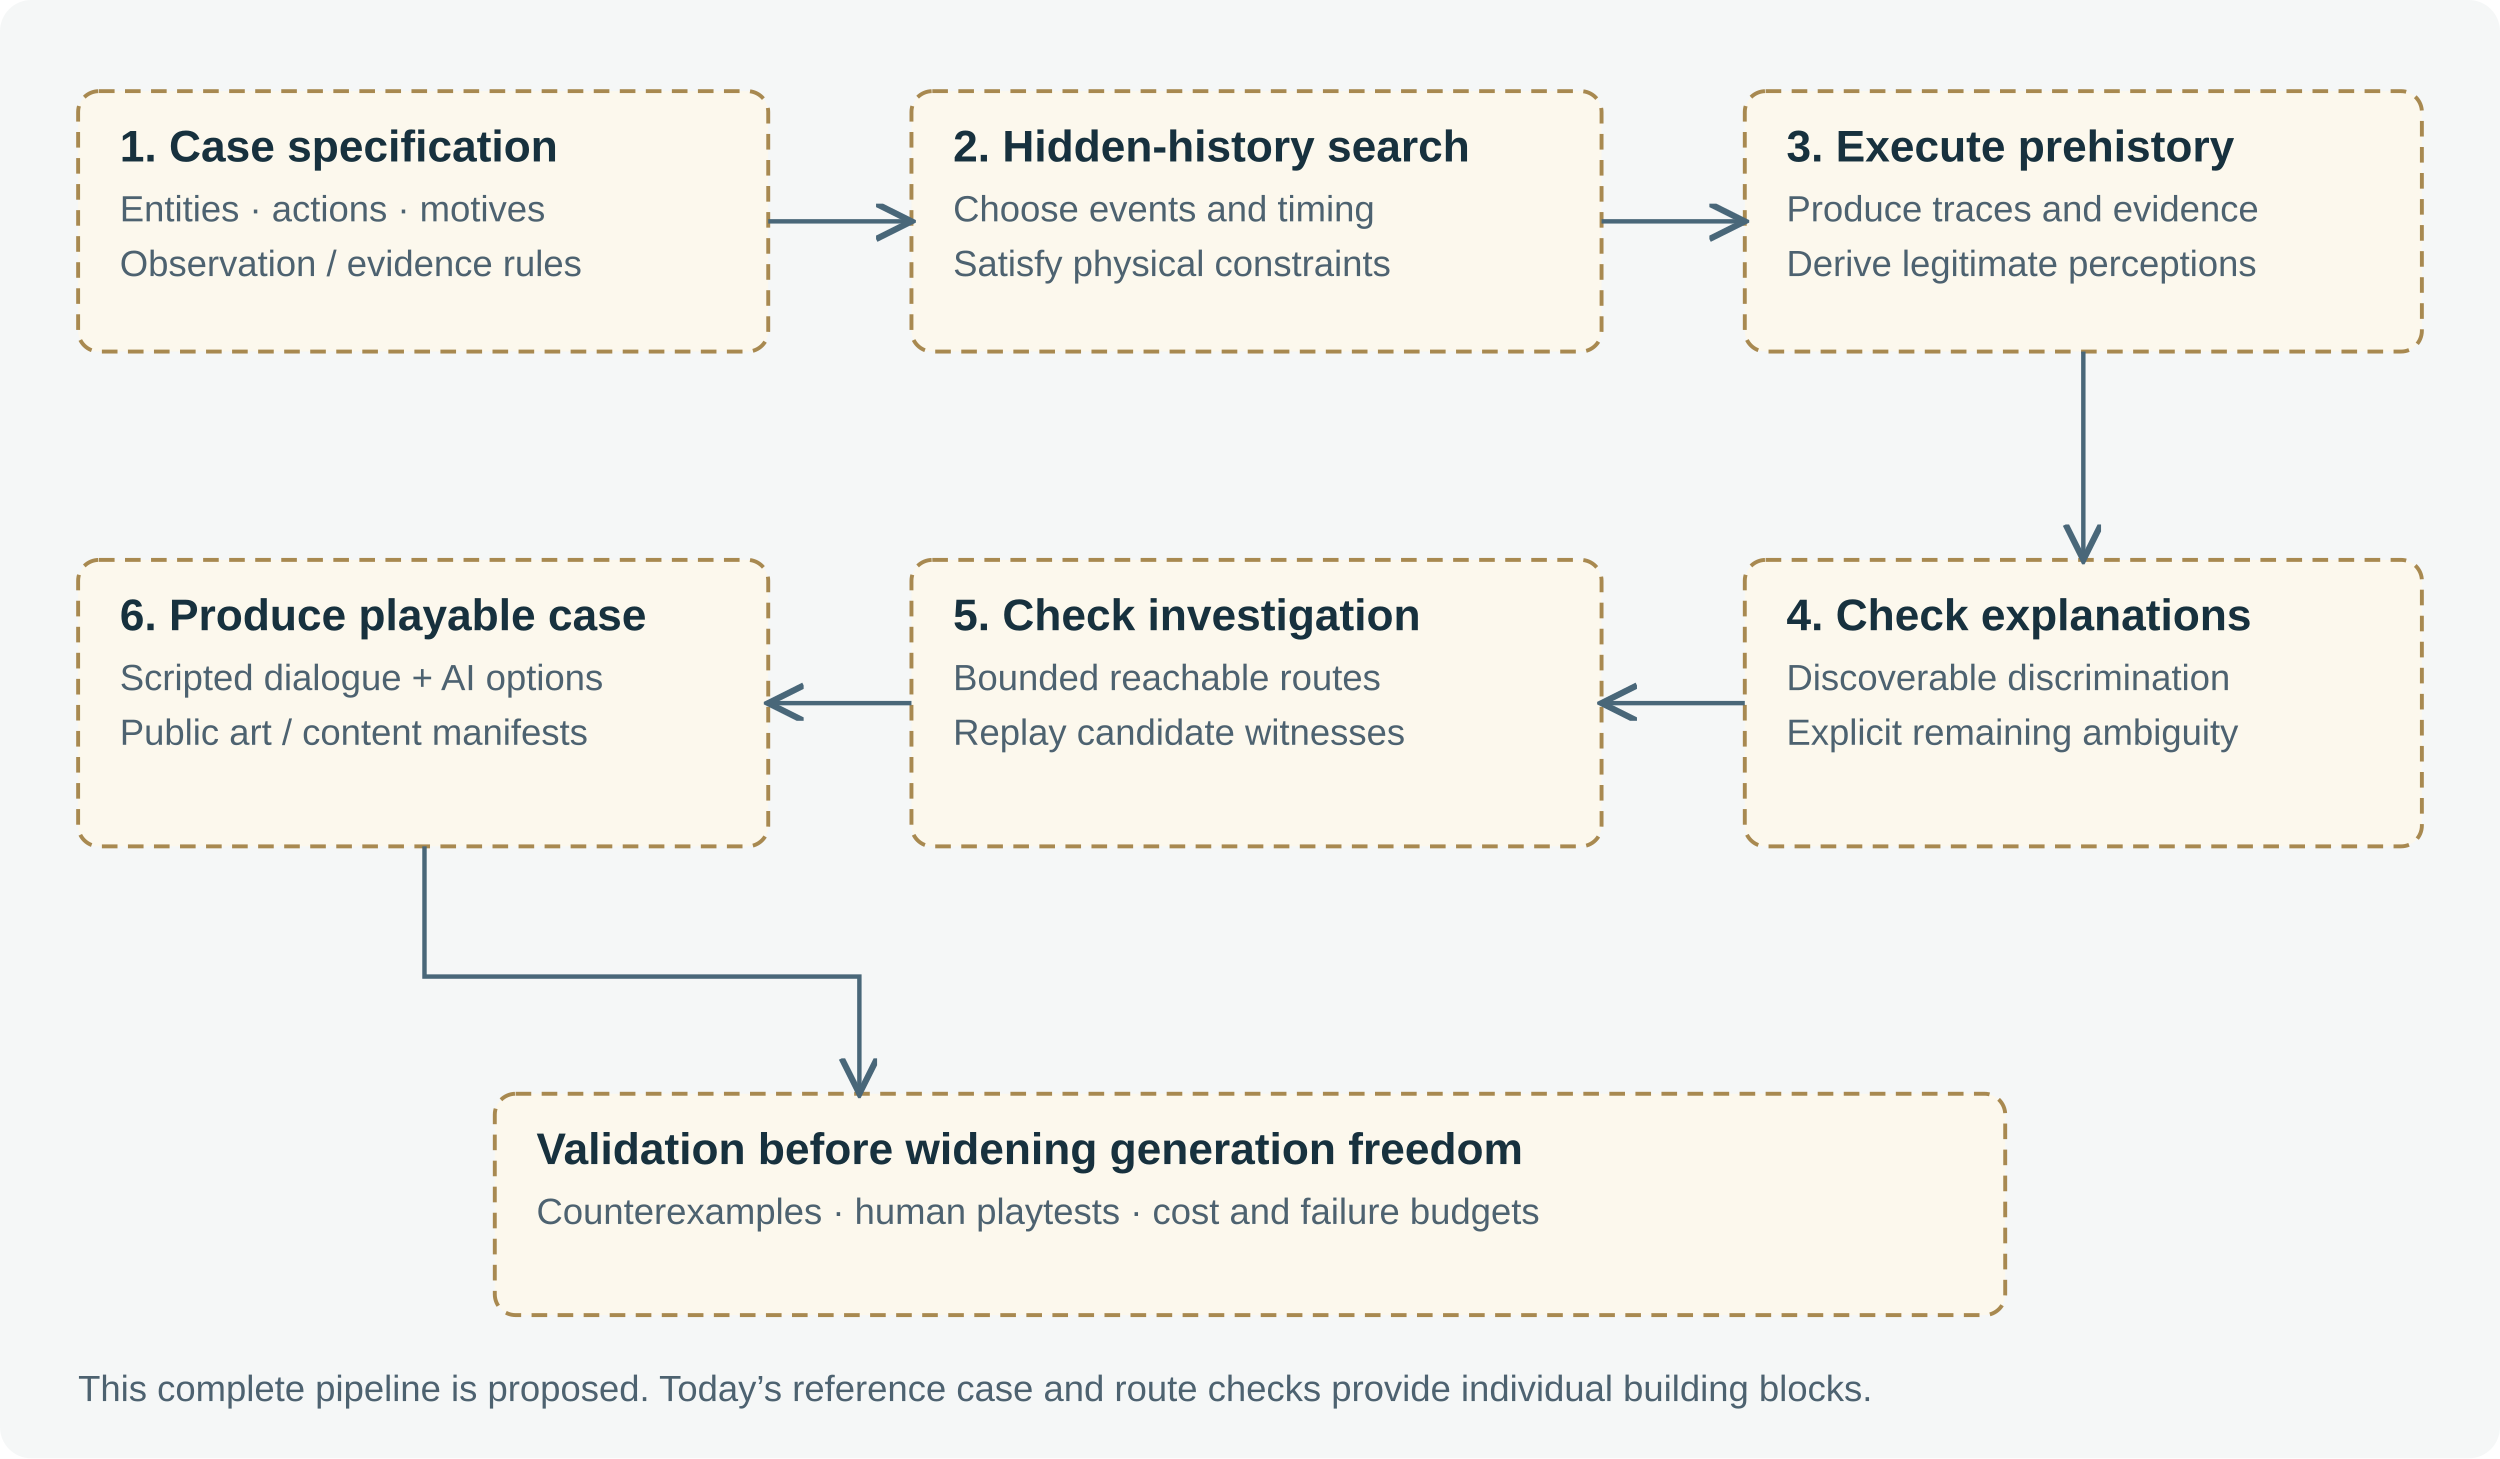
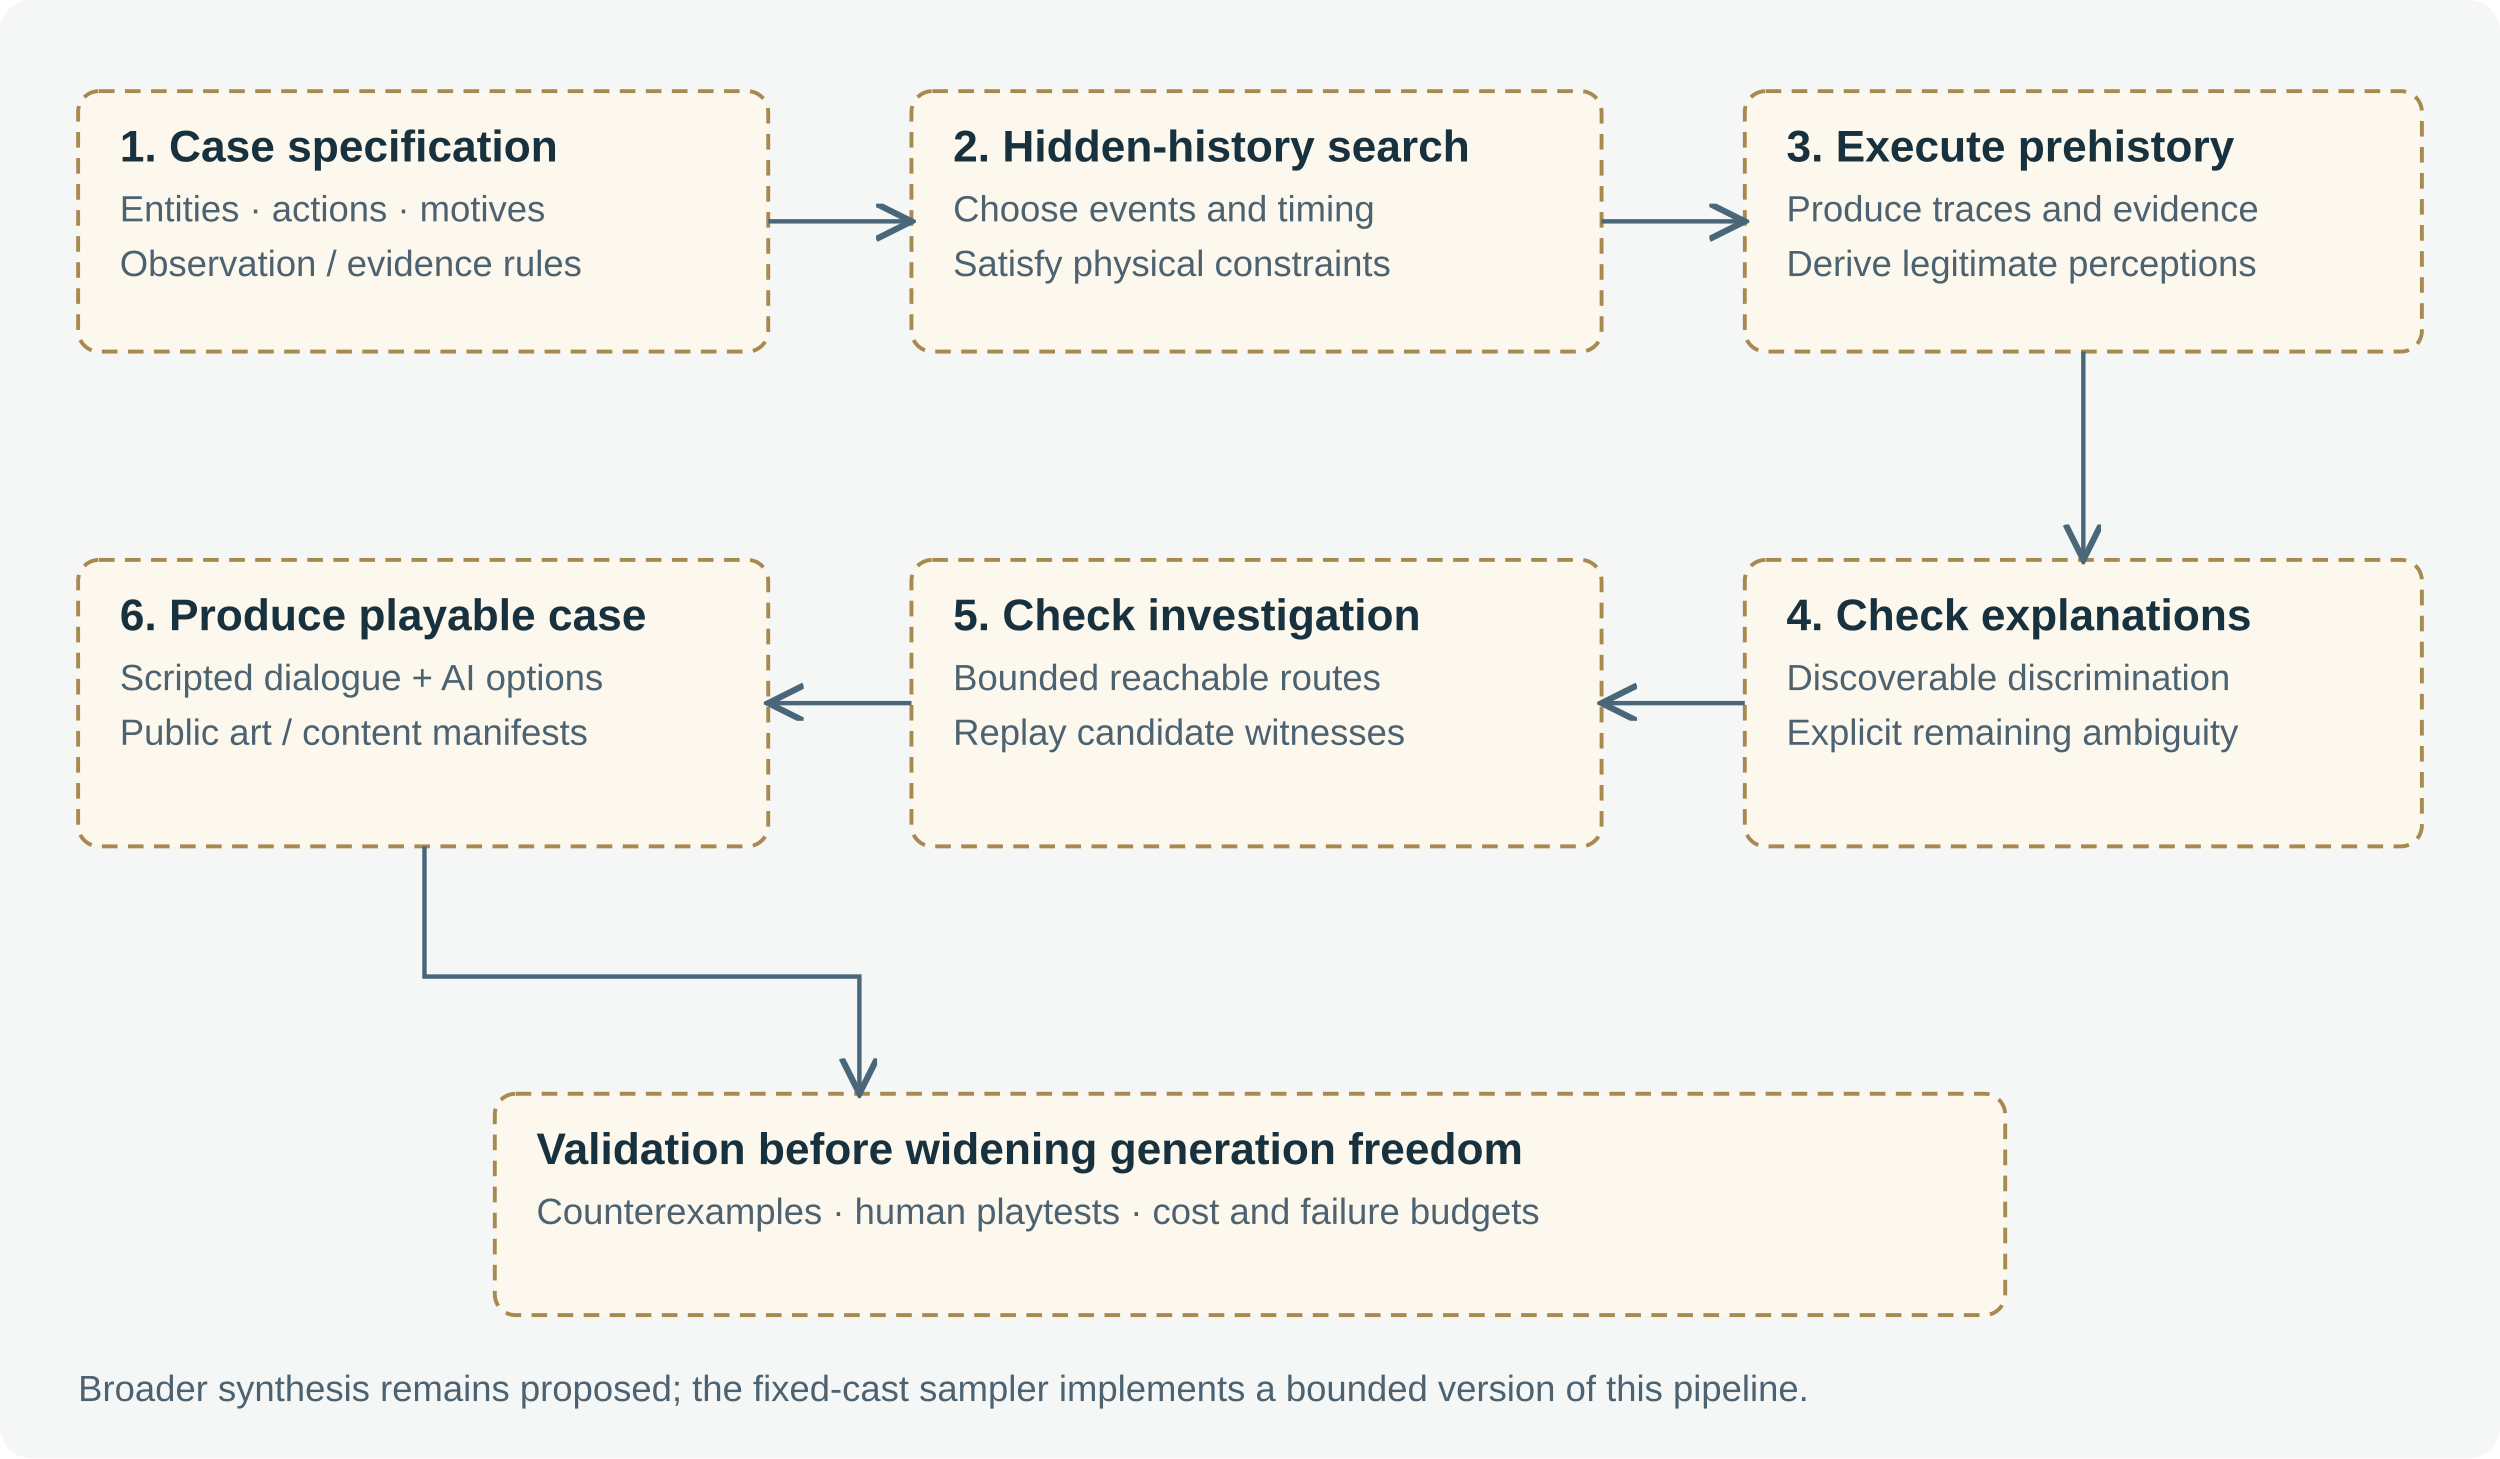
<svg xmlns="http://www.w3.org/2000/svg" viewBox="0 0 960 560" role="img" aria-labelledby="title desc">
  <defs>
    <marker id="arrow" markerWidth="9" markerHeight="9" refX="8" refY="4" orient="auto">
      <path d="M0,0 L8,4 L0,8" fill="none" stroke="#496779" stroke-width="1.4" />
    </marker>
  </defs>
  <rect width="100%" height="100%" rx="12" fill="#f5f7f7" />
  <style>text{font-family:Arial,sans-serif;fill:#17313e} .label{font-size:17px;font-weight:600} .small{font-size:14px;fill:#4d6270} .edge{stroke:#496779;stroke-width:1.7;fill:none;marker-end:url(#arrow)}</style>
  <rect x="30" y="35" width="265" height="100" rx="8" fill="#fcf8ed" stroke="#a88950" stroke-width="1.5" stroke-dasharray="6 4" />
  <text x="46" y="62" class="label" text-anchor="start">1. Case specification</text>
  <text x="46" y="85" class="small" text-anchor="start">Entities · actions · motives</text>
  <text x="46" y="106" class="small" text-anchor="start">Observation / evidence rules</text>
  <rect x="350" y="35" width="265" height="100" rx="8" fill="#fcf8ed" stroke="#a88950" stroke-width="1.5" stroke-dasharray="6 4" />
  <text x="366" y="62" class="label" text-anchor="start">2. Hidden-history search</text>
  <text x="366" y="85" class="small" text-anchor="start">Choose events and timing</text>
  <text x="366" y="106" class="small" text-anchor="start">Satisfy physical constraints</text>
  <rect x="670" y="35" width="260" height="100" rx="8" fill="#fcf8ed" stroke="#a88950" stroke-width="1.5" stroke-dasharray="6 4" />
  <text x="686" y="62" class="label" text-anchor="start">3. Execute prehistory</text>
  <text x="686" y="85" class="small" text-anchor="start">Produce traces and evidence</text>
  <text x="686" y="106" class="small" text-anchor="start">Derive legitimate perceptions</text>
  <polyline points="295,85 350,85" class="edge" />
  <polyline points="615,85 670,85" class="edge" />
  <rect x="670" y="215" width="260" height="110" rx="8" fill="#fcf8ed" stroke="#a88950" stroke-width="1.5" stroke-dasharray="6 4" />
  <text x="686" y="242" class="label" text-anchor="start">4. Check explanations</text>
  <text x="686" y="265" class="small" text-anchor="start">Discoverable discrimination</text>
  <text x="686" y="286" class="small" text-anchor="start">Explicit remaining ambiguity</text>
  <rect x="350" y="215" width="265" height="110" rx="8" fill="#fcf8ed" stroke="#a88950" stroke-width="1.5" stroke-dasharray="6 4" />
  <text x="366" y="242" class="label" text-anchor="start">5. Check investigation</text>
  <text x="366" y="265" class="small" text-anchor="start">Bounded reachable routes</text>
  <text x="366" y="286" class="small" text-anchor="start">Replay candidate witnesses</text>
  <rect x="30" y="215" width="265" height="110" rx="8" fill="#fcf8ed" stroke="#a88950" stroke-width="1.5" stroke-dasharray="6 4" />
  <text x="46" y="242" class="label" text-anchor="start">6. Produce playable case</text>
  <text x="46" y="265" class="small" text-anchor="start">Scripted dialogue + AI options</text>
  <text x="46" y="286" class="small" text-anchor="start">Public art / content manifests</text>
  <polyline points="800,135 800,215" class="edge" />
  <polyline points="670,270 615,270" class="edge" />
  <polyline points="350,270 295,270" class="edge" />
  <rect x="190" y="420" width="580" height="85" rx="8" fill="#fcf8ed" stroke="#a88950" stroke-width="1.5" stroke-dasharray="6 4" />
  <text x="206" y="447" class="label" text-anchor="start">Validation before widening generation freedom</text>
  <text x="206" y="470" class="small" text-anchor="start">Counterexamples · human playtests · cost and failure budgets</text>
  <polyline points="163,325 163,375 330,375 330,420" class="edge" />
-   <text x="30" y="538" class="small" text-anchor="start">This complete pipeline is proposed. Today’s reference case and route checks provide individual building blocks.</text>
+   <text x="30" y="538" class="small" text-anchor="start">Broader synthesis remains proposed; the fixed-cast sampler implements a bounded version of this pipeline.</text>
</svg>
